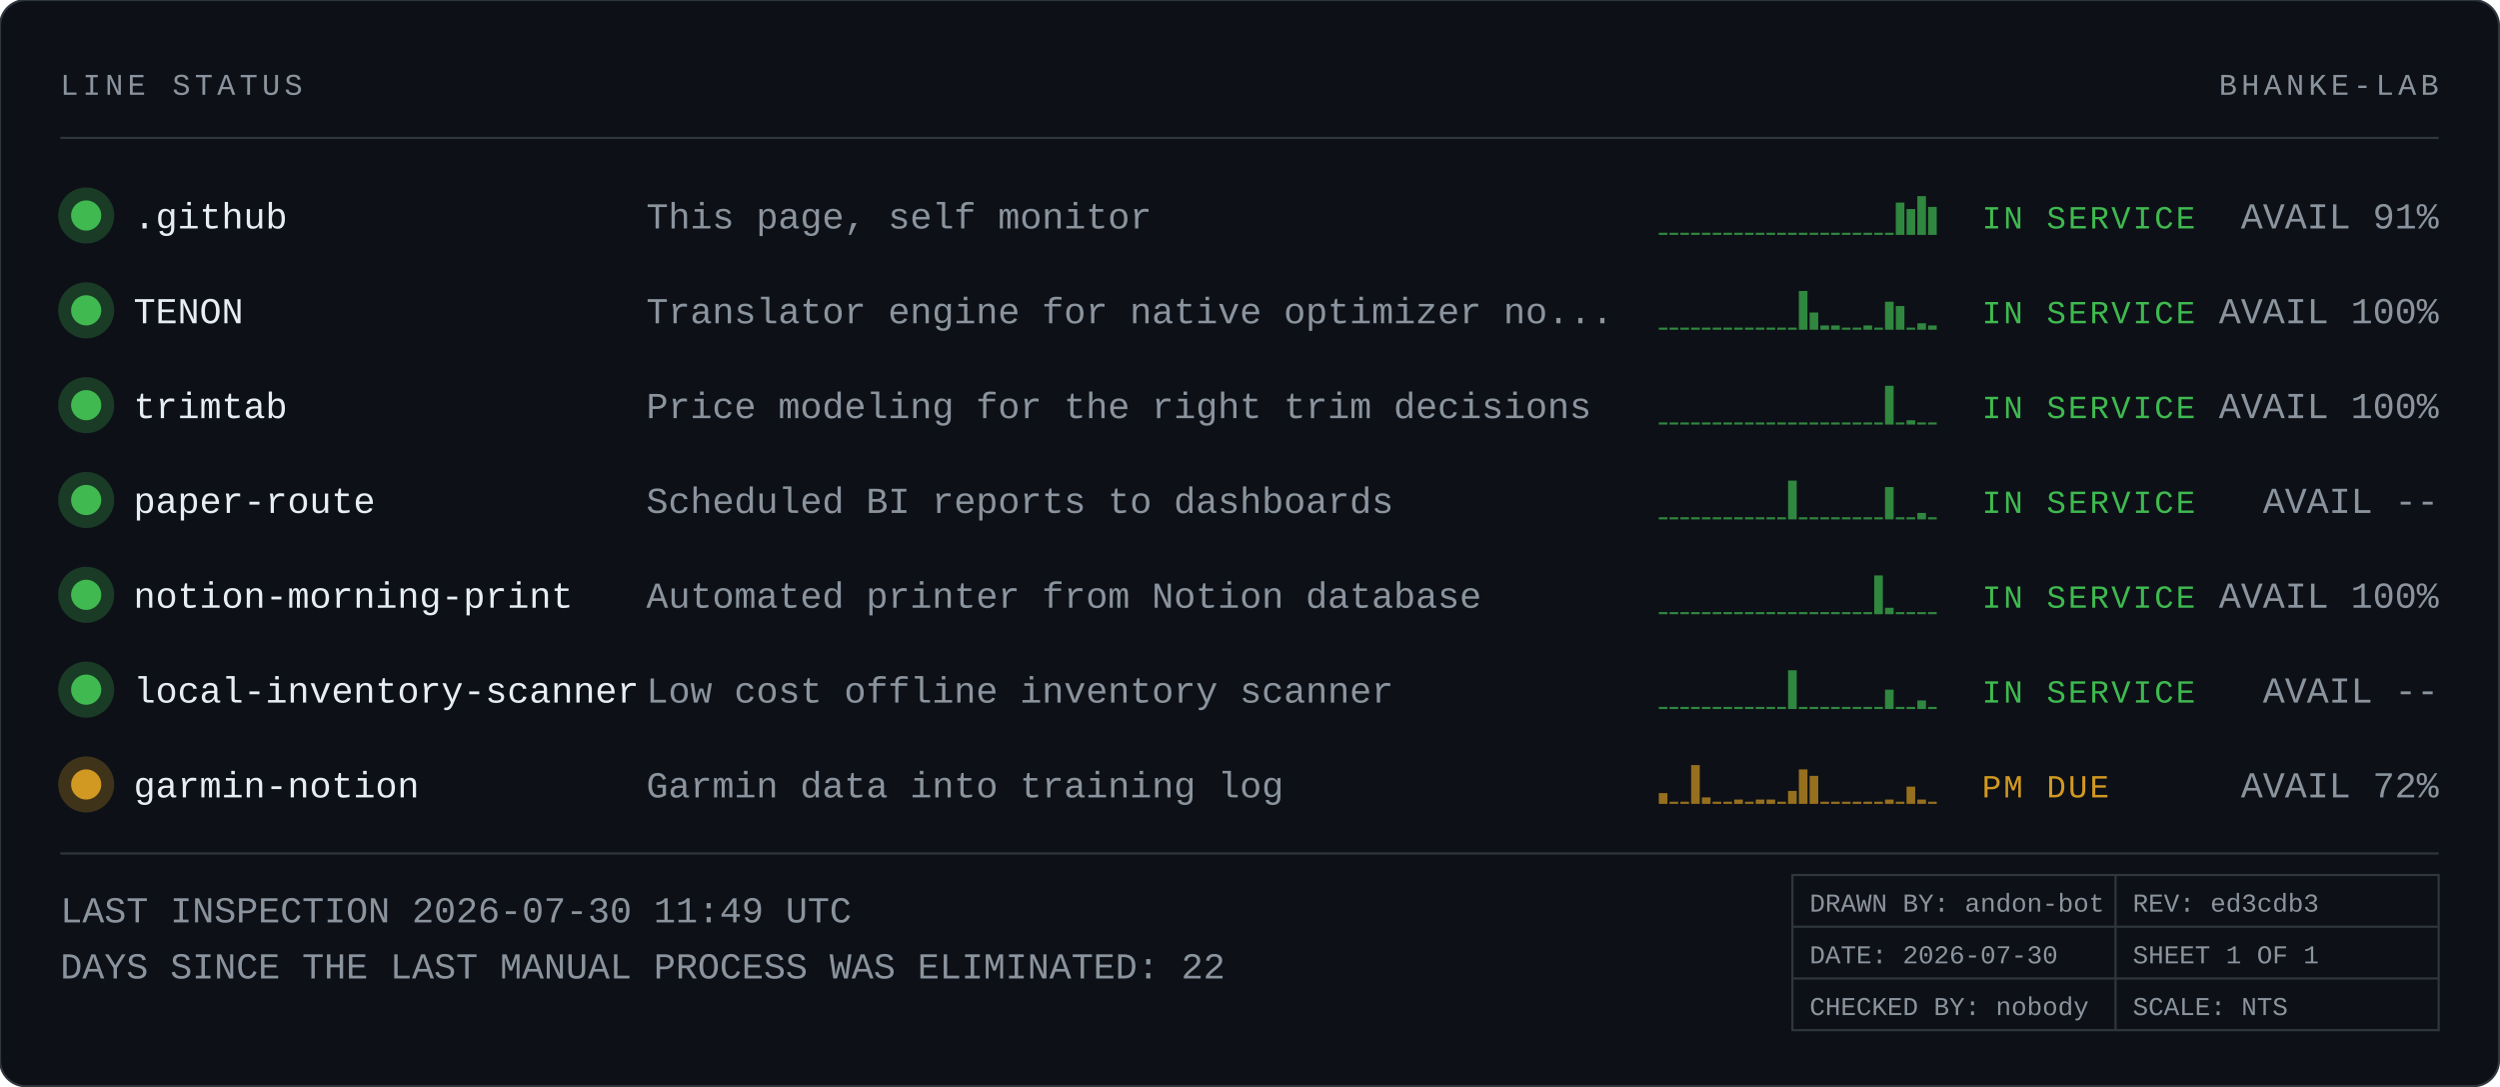
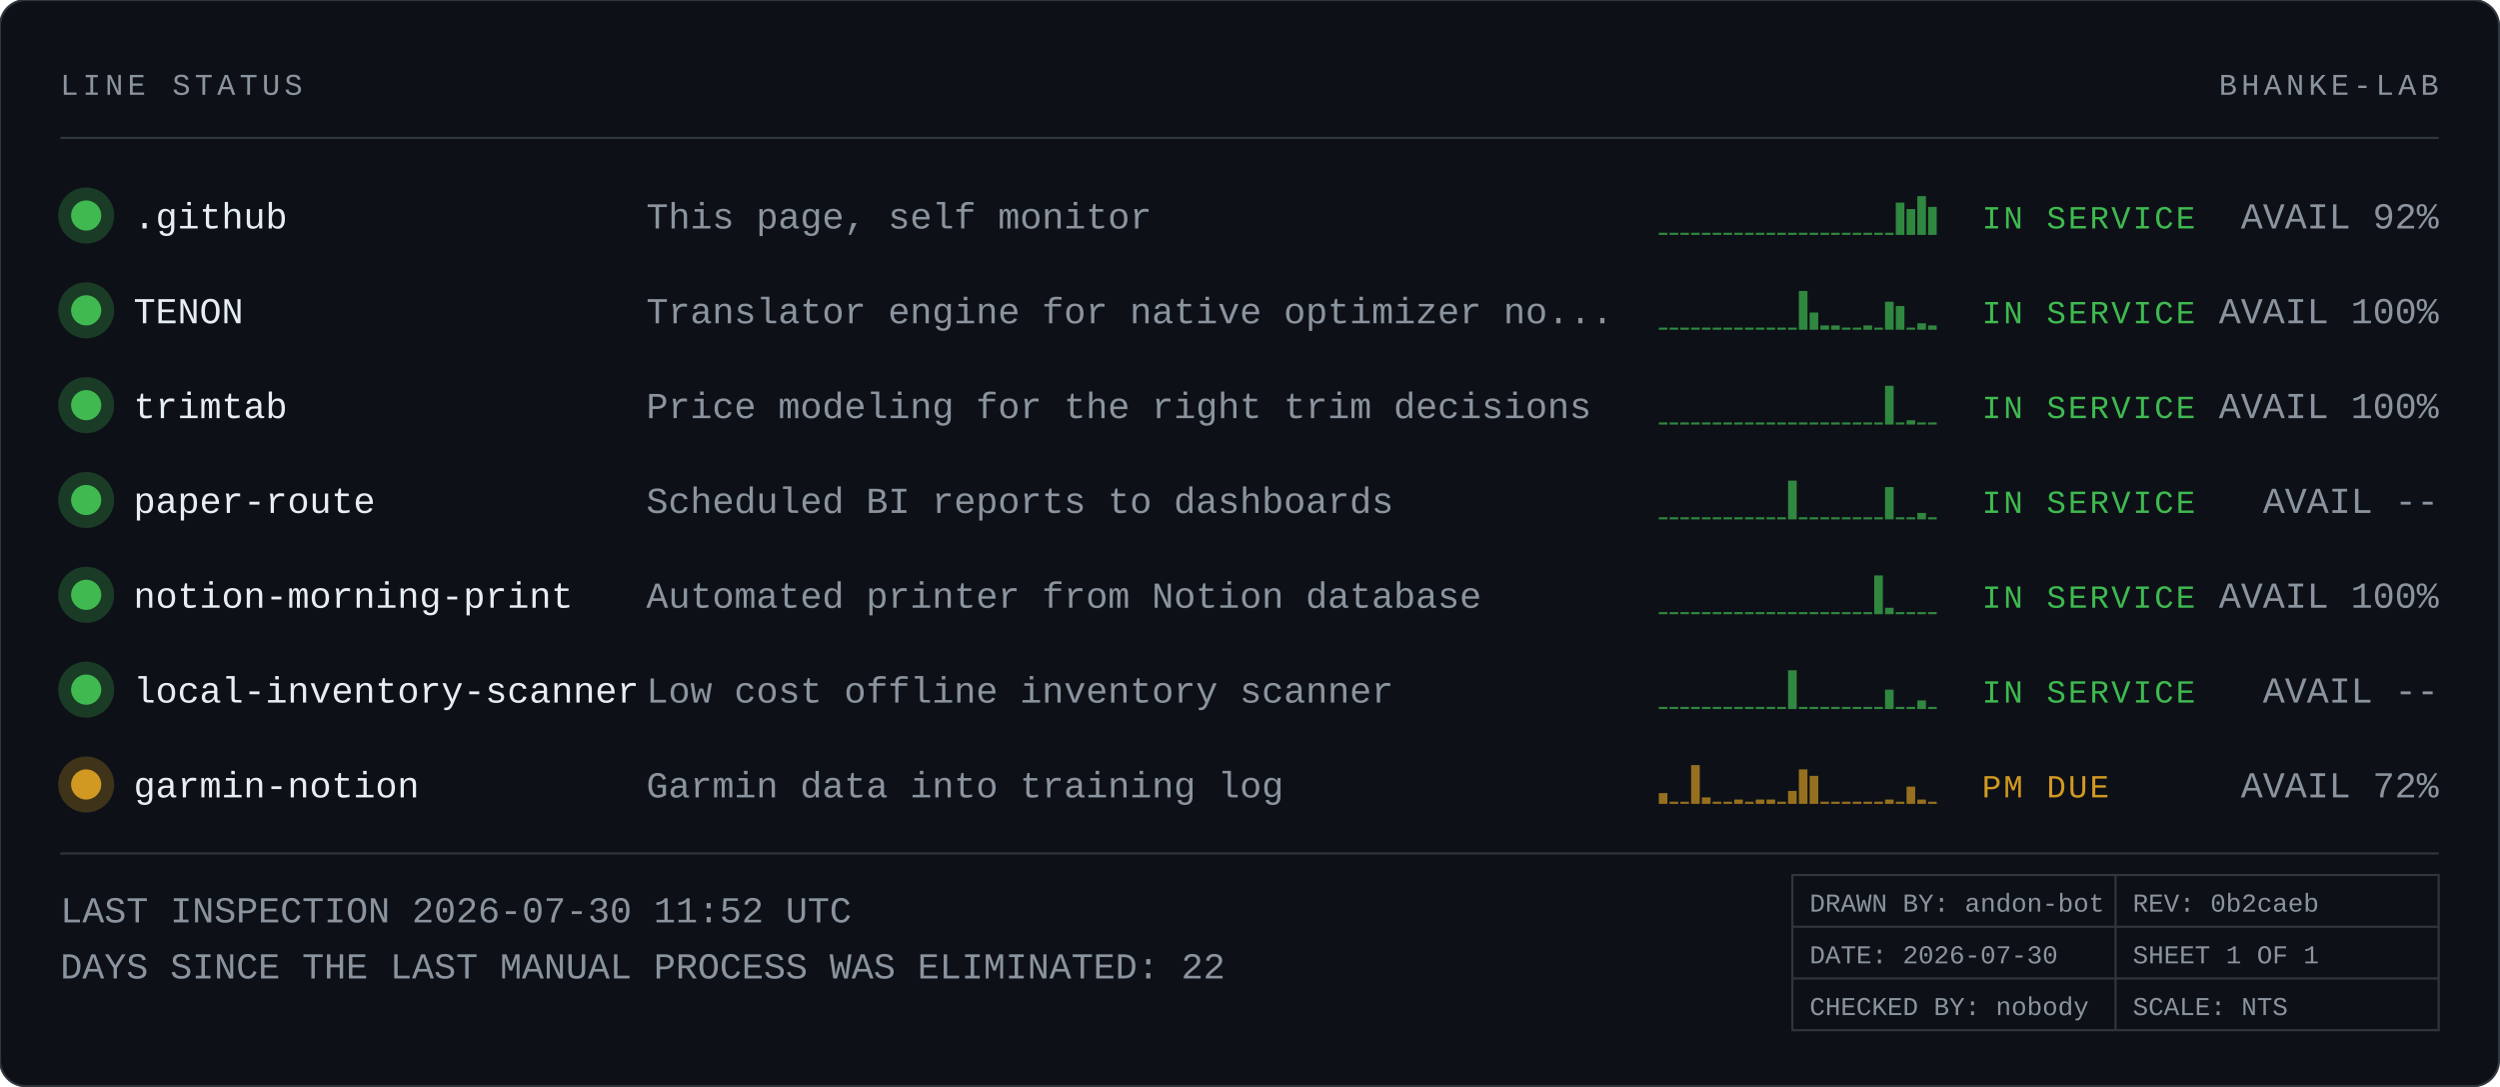
<svg xmlns="http://www.w3.org/2000/svg" width="1160" height="504" viewBox="0 0 1160 504" role="img" aria-label="Andon board">
  <style>
text { font-family: Consolas, 'Courier New', monospace; font-size: 17px; }
.hd { fill: #8b949e; font-size: 14px; letter-spacing: 2px; }
.name { fill: #e6edf3; }
.dim { fill: #8b949e; }
.st { font-size: 15px; letter-spacing: 1px; }
.tb { fill: #8b949e; font-size: 12px; }
</style>
  <rect x="0" y="0" width="1160" height="504" rx="12" fill="#0d1117" stroke="#30363d" />
  <text x="28" y="44" class="hd">LINE STATUS</text>
  <text x="1132" y="44" class="hd" text-anchor="end">BHANKE-LAB</text>
  <line x1="28" y1="64" x2="1132" y2="64" stroke="#30363d" />
  <circle cx="40" cy="100" r="13" fill="#3fb950" opacity="0.25" />
  <circle cx="40" cy="100" r="7" fill="#3fb950" />
  <text x="62" y="106" class="name">.github</text>
  <text x="300" y="106" class="dim">This page, self monitor</text>
  <rect x="770" y="108" width="4" height="1" fill="#3fb950" opacity="0.7" />
  <rect x="775" y="108" width="4" height="1" fill="#3fb950" opacity="0.7" />
  <rect x="780" y="108" width="4" height="1" fill="#3fb950" opacity="0.7" />
  <rect x="785" y="108" width="4" height="1" fill="#3fb950" opacity="0.7" />
  <rect x="790" y="108" width="4" height="1" fill="#3fb950" opacity="0.7" />
  <rect x="795" y="108" width="4" height="1" fill="#3fb950" opacity="0.7" />
  <rect x="800" y="108" width="4" height="1" fill="#3fb950" opacity="0.7" />
  <rect x="805" y="108" width="4" height="1" fill="#3fb950" opacity="0.7" />
  <rect x="810" y="108" width="4" height="1" fill="#3fb950" opacity="0.7" />
  <rect x="815" y="108" width="4" height="1" fill="#3fb950" opacity="0.7" />
  <rect x="820" y="108" width="4" height="1" fill="#3fb950" opacity="0.7" />
  <rect x="825" y="108" width="4" height="1" fill="#3fb950" opacity="0.7" />
  <rect x="830" y="108" width="4" height="1" fill="#3fb950" opacity="0.7" />
  <rect x="835" y="108" width="4" height="1" fill="#3fb950" opacity="0.7" />
  <rect x="840" y="108" width="4" height="1" fill="#3fb950" opacity="0.7" />
  <rect x="845" y="108" width="4" height="1" fill="#3fb950" opacity="0.7" />
  <rect x="850" y="108" width="4" height="1" fill="#3fb950" opacity="0.7" />
  <rect x="855" y="108" width="4" height="1" fill="#3fb950" opacity="0.7" />
  <rect x="860" y="108" width="4" height="1" fill="#3fb950" opacity="0.7" />
  <rect x="865" y="108" width="4" height="1" fill="#3fb950" opacity="0.7" />
  <rect x="870" y="108" width="4" height="1" fill="#3fb950" opacity="0.7" />
  <rect x="875" y="108" width="4" height="1" fill="#3fb950" opacity="0.7" />
  <rect x="880" y="94" width="4" height="15" fill="#3fb950" opacity="0.7" />
  <rect x="885" y="97" width="4" height="12" fill="#3fb950" opacity="0.7" />
  <rect x="890" y="91" width="4" height="18" fill="#3fb950" opacity="0.7" />
  <rect x="895" y="96" width="4" height="13" fill="#3fb950" opacity="0.7" />
  <text x="920" y="106" class="st" fill="#3fb950">IN SERVICE</text>
-   <text x="1132" y="106" class="dim" text-anchor="end">AVAIL 91%</text>
+   <text x="1132" y="106" class="dim" text-anchor="end">AVAIL 92%</text>
  <circle cx="40" cy="144" r="13" fill="#3fb950" opacity="0.25" />
  <circle cx="40" cy="144" r="7" fill="#3fb950" />
  <text x="62" y="150" class="name">TENON</text>
  <text x="300" y="150" class="dim">Translator engine for native optimizer no...</text>
  <rect x="770" y="152" width="4" height="1" fill="#3fb950" opacity="0.7" />
  <rect x="775" y="152" width="4" height="1" fill="#3fb950" opacity="0.7" />
  <rect x="780" y="152" width="4" height="1" fill="#3fb950" opacity="0.7" />
  <rect x="785" y="152" width="4" height="1" fill="#3fb950" opacity="0.7" />
  <rect x="790" y="152" width="4" height="1" fill="#3fb950" opacity="0.7" />
  <rect x="795" y="152" width="4" height="1" fill="#3fb950" opacity="0.7" />
  <rect x="800" y="152" width="4" height="1" fill="#3fb950" opacity="0.7" />
  <rect x="805" y="152" width="4" height="1" fill="#3fb950" opacity="0.7" />
  <rect x="810" y="152" width="4" height="1" fill="#3fb950" opacity="0.7" />
  <rect x="815" y="152" width="4" height="1" fill="#3fb950" opacity="0.7" />
  <rect x="820" y="152" width="4" height="1" fill="#3fb950" opacity="0.7" />
  <rect x="825" y="152" width="4" height="1" fill="#3fb950" opacity="0.7" />
  <rect x="830" y="152" width="4" height="1" fill="#3fb950" opacity="0.7" />
  <rect x="835" y="135" width="4" height="18" fill="#3fb950" opacity="0.7" />
  <rect x="840" y="145" width="4" height="8" fill="#3fb950" opacity="0.7" />
  <rect x="845" y="151" width="4" height="2" fill="#3fb950" opacity="0.7" />
  <rect x="850" y="151" width="4" height="2" fill="#3fb950" opacity="0.7" />
  <rect x="855" y="152" width="4" height="1" fill="#3fb950" opacity="0.7" />
  <rect x="860" y="152" width="4" height="1" fill="#3fb950" opacity="0.7" />
  <rect x="865" y="151" width="4" height="2" fill="#3fb950" opacity="0.7" />
  <rect x="870" y="152" width="4" height="1" fill="#3fb950" opacity="0.7" />
  <rect x="875" y="140" width="4" height="13" fill="#3fb950" opacity="0.7" />
  <rect x="880" y="142" width="4" height="11" fill="#3fb950" opacity="0.7" />
  <rect x="885" y="152" width="4" height="1" fill="#3fb950" opacity="0.7" />
  <rect x="890" y="150" width="4" height="3" fill="#3fb950" opacity="0.7" />
  <rect x="895" y="151" width="4" height="2" fill="#3fb950" opacity="0.7" />
  <text x="920" y="150" class="st" fill="#3fb950">IN SERVICE</text>
  <text x="1132" y="150" class="dim" text-anchor="end">AVAIL 100%</text>
  <circle cx="40" cy="188" r="13" fill="#3fb950" opacity="0.25" />
  <circle cx="40" cy="188" r="7" fill="#3fb950" />
  <text x="62" y="194" class="name">trimtab</text>
  <text x="300" y="194" class="dim">Price modeling for the right trim decisions</text>
  <rect x="770" y="196" width="4" height="1" fill="#3fb950" opacity="0.7" />
  <rect x="775" y="196" width="4" height="1" fill="#3fb950" opacity="0.7" />
  <rect x="780" y="196" width="4" height="1" fill="#3fb950" opacity="0.7" />
  <rect x="785" y="196" width="4" height="1" fill="#3fb950" opacity="0.7" />
  <rect x="790" y="196" width="4" height="1" fill="#3fb950" opacity="0.7" />
  <rect x="795" y="196" width="4" height="1" fill="#3fb950" opacity="0.7" />
  <rect x="800" y="196" width="4" height="1" fill="#3fb950" opacity="0.7" />
  <rect x="805" y="196" width="4" height="1" fill="#3fb950" opacity="0.7" />
  <rect x="810" y="196" width="4" height="1" fill="#3fb950" opacity="0.7" />
  <rect x="815" y="196" width="4" height="1" fill="#3fb950" opacity="0.7" />
  <rect x="820" y="196" width="4" height="1" fill="#3fb950" opacity="0.7" />
  <rect x="825" y="196" width="4" height="1" fill="#3fb950" opacity="0.7" />
  <rect x="830" y="196" width="4" height="1" fill="#3fb950" opacity="0.7" />
  <rect x="835" y="196" width="4" height="1" fill="#3fb950" opacity="0.7" />
  <rect x="840" y="196" width="4" height="1" fill="#3fb950" opacity="0.7" />
  <rect x="845" y="196" width="4" height="1" fill="#3fb950" opacity="0.7" />
  <rect x="850" y="196" width="4" height="1" fill="#3fb950" opacity="0.7" />
  <rect x="855" y="196" width="4" height="1" fill="#3fb950" opacity="0.7" />
  <rect x="860" y="196" width="4" height="1" fill="#3fb950" opacity="0.7" />
  <rect x="865" y="196" width="4" height="1" fill="#3fb950" opacity="0.7" />
  <rect x="870" y="196" width="4" height="1" fill="#3fb950" opacity="0.7" />
  <rect x="875" y="179" width="4" height="18" fill="#3fb950" opacity="0.7" />
  <rect x="880" y="196" width="4" height="1" fill="#3fb950" opacity="0.7" />
  <rect x="885" y="195" width="4" height="2" fill="#3fb950" opacity="0.7" />
  <rect x="890" y="196" width="4" height="1" fill="#3fb950" opacity="0.7" />
  <rect x="895" y="196" width="4" height="1" fill="#3fb950" opacity="0.7" />
  <text x="920" y="194" class="st" fill="#3fb950">IN SERVICE</text>
  <text x="1132" y="194" class="dim" text-anchor="end">AVAIL 100%</text>
  <circle cx="40" cy="232" r="13" fill="#3fb950" opacity="0.25" />
  <circle cx="40" cy="232" r="7" fill="#3fb950" />
  <text x="62" y="238" class="name">paper-route</text>
  <text x="300" y="238" class="dim">Scheduled BI reports to dashboards</text>
  <rect x="770" y="240" width="4" height="1" fill="#3fb950" opacity="0.7" />
  <rect x="775" y="240" width="4" height="1" fill="#3fb950" opacity="0.7" />
  <rect x="780" y="240" width="4" height="1" fill="#3fb950" opacity="0.7" />
  <rect x="785" y="240" width="4" height="1" fill="#3fb950" opacity="0.7" />
  <rect x="790" y="240" width="4" height="1" fill="#3fb950" opacity="0.7" />
  <rect x="795" y="240" width="4" height="1" fill="#3fb950" opacity="0.7" />
  <rect x="800" y="240" width="4" height="1" fill="#3fb950" opacity="0.7" />
  <rect x="805" y="240" width="4" height="1" fill="#3fb950" opacity="0.7" />
  <rect x="810" y="240" width="4" height="1" fill="#3fb950" opacity="0.7" />
  <rect x="815" y="240" width="4" height="1" fill="#3fb950" opacity="0.7" />
  <rect x="820" y="240" width="4" height="1" fill="#3fb950" opacity="0.7" />
  <rect x="825" y="240" width="4" height="1" fill="#3fb950" opacity="0.7" />
  <rect x="830" y="223" width="4" height="18" fill="#3fb950" opacity="0.7" />
  <rect x="835" y="240" width="4" height="1" fill="#3fb950" opacity="0.7" />
  <rect x="840" y="240" width="4" height="1" fill="#3fb950" opacity="0.7" />
  <rect x="845" y="240" width="4" height="1" fill="#3fb950" opacity="0.7" />
  <rect x="850" y="240" width="4" height="1" fill="#3fb950" opacity="0.7" />
  <rect x="855" y="240" width="4" height="1" fill="#3fb950" opacity="0.7" />
  <rect x="860" y="240" width="4" height="1" fill="#3fb950" opacity="0.7" />
  <rect x="865" y="240" width="4" height="1" fill="#3fb950" opacity="0.7" />
  <rect x="870" y="240" width="4" height="1" fill="#3fb950" opacity="0.7" />
  <rect x="875" y="226" width="4" height="15" fill="#3fb950" opacity="0.7" />
  <rect x="880" y="240" width="4" height="1" fill="#3fb950" opacity="0.7" />
  <rect x="885" y="240" width="4" height="1" fill="#3fb950" opacity="0.7" />
  <rect x="890" y="238" width="4" height="3" fill="#3fb950" opacity="0.7" />
  <rect x="895" y="240" width="4" height="1" fill="#3fb950" opacity="0.7" />
  <text x="920" y="238" class="st" fill="#3fb950">IN SERVICE</text>
  <text x="1132" y="238" class="dim" text-anchor="end">AVAIL --</text>
  <circle cx="40" cy="276" r="13" fill="#3fb950" opacity="0.25" />
  <circle cx="40" cy="276" r="7" fill="#3fb950" />
  <text x="62" y="282" class="name">notion-morning-print</text>
  <text x="300" y="282" class="dim">Automated printer from Notion database</text>
  <rect x="770" y="284" width="4" height="1" fill="#3fb950" opacity="0.7" />
  <rect x="775" y="284" width="4" height="1" fill="#3fb950" opacity="0.7" />
  <rect x="780" y="284" width="4" height="1" fill="#3fb950" opacity="0.7" />
  <rect x="785" y="284" width="4" height="1" fill="#3fb950" opacity="0.7" />
  <rect x="790" y="284" width="4" height="1" fill="#3fb950" opacity="0.7" />
  <rect x="795" y="284" width="4" height="1" fill="#3fb950" opacity="0.7" />
  <rect x="800" y="284" width="4" height="1" fill="#3fb950" opacity="0.7" />
  <rect x="805" y="284" width="4" height="1" fill="#3fb950" opacity="0.7" />
  <rect x="810" y="284" width="4" height="1" fill="#3fb950" opacity="0.7" />
  <rect x="815" y="284" width="4" height="1" fill="#3fb950" opacity="0.7" />
  <rect x="820" y="284" width="4" height="1" fill="#3fb950" opacity="0.7" />
  <rect x="825" y="284" width="4" height="1" fill="#3fb950" opacity="0.7" />
  <rect x="830" y="284" width="4" height="1" fill="#3fb950" opacity="0.7" />
  <rect x="835" y="284" width="4" height="1" fill="#3fb950" opacity="0.7" />
  <rect x="840" y="284" width="4" height="1" fill="#3fb950" opacity="0.7" />
  <rect x="845" y="284" width="4" height="1" fill="#3fb950" opacity="0.7" />
  <rect x="850" y="284" width="4" height="1" fill="#3fb950" opacity="0.7" />
  <rect x="855" y="284" width="4" height="1" fill="#3fb950" opacity="0.7" />
  <rect x="860" y="284" width="4" height="1" fill="#3fb950" opacity="0.7" />
  <rect x="865" y="284" width="4" height="1" fill="#3fb950" opacity="0.7" />
  <rect x="870" y="267" width="4" height="18" fill="#3fb950" opacity="0.7" />
  <rect x="875" y="282" width="4" height="3" fill="#3fb950" opacity="0.7" />
  <rect x="880" y="284" width="4" height="1" fill="#3fb950" opacity="0.7" />
  <rect x="885" y="284" width="4" height="1" fill="#3fb950" opacity="0.7" />
  <rect x="890" y="284" width="4" height="1" fill="#3fb950" opacity="0.7" />
  <rect x="895" y="284" width="4" height="1" fill="#3fb950" opacity="0.7" />
  <text x="920" y="282" class="st" fill="#3fb950">IN SERVICE</text>
  <text x="1132" y="282" class="dim" text-anchor="end">AVAIL 100%</text>
  <circle cx="40" cy="320" r="13" fill="#3fb950" opacity="0.25" />
  <circle cx="40" cy="320" r="7" fill="#3fb950" />
  <text x="62" y="326" class="name">local-inventory-scanner</text>
  <text x="300" y="326" class="dim">Low cost offline inventory scanner</text>
  <rect x="770" y="328" width="4" height="1" fill="#3fb950" opacity="0.7" />
  <rect x="775" y="328" width="4" height="1" fill="#3fb950" opacity="0.7" />
  <rect x="780" y="328" width="4" height="1" fill="#3fb950" opacity="0.7" />
  <rect x="785" y="328" width="4" height="1" fill="#3fb950" opacity="0.7" />
  <rect x="790" y="328" width="4" height="1" fill="#3fb950" opacity="0.7" />
  <rect x="795" y="328" width="4" height="1" fill="#3fb950" opacity="0.7" />
  <rect x="800" y="328" width="4" height="1" fill="#3fb950" opacity="0.7" />
  <rect x="805" y="328" width="4" height="1" fill="#3fb950" opacity="0.7" />
  <rect x="810" y="328" width="4" height="1" fill="#3fb950" opacity="0.7" />
  <rect x="815" y="328" width="4" height="1" fill="#3fb950" opacity="0.7" />
  <rect x="820" y="328" width="4" height="1" fill="#3fb950" opacity="0.7" />
  <rect x="825" y="328" width="4" height="1" fill="#3fb950" opacity="0.7" />
  <rect x="830" y="311" width="4" height="18" fill="#3fb950" opacity="0.7" />
  <rect x="835" y="328" width="4" height="1" fill="#3fb950" opacity="0.7" />
  <rect x="840" y="328" width="4" height="1" fill="#3fb950" opacity="0.7" />
  <rect x="845" y="328" width="4" height="1" fill="#3fb950" opacity="0.7" />
  <rect x="850" y="328" width="4" height="1" fill="#3fb950" opacity="0.7" />
  <rect x="855" y="328" width="4" height="1" fill="#3fb950" opacity="0.7" />
  <rect x="860" y="328" width="4" height="1" fill="#3fb950" opacity="0.7" />
  <rect x="865" y="328" width="4" height="1" fill="#3fb950" opacity="0.7" />
  <rect x="870" y="328" width="4" height="1" fill="#3fb950" opacity="0.7" />
  <rect x="875" y="320" width="4" height="9" fill="#3fb950" opacity="0.7" />
  <rect x="880" y="328" width="4" height="1" fill="#3fb950" opacity="0.7" />
  <rect x="885" y="328" width="4" height="1" fill="#3fb950" opacity="0.7" />
  <rect x="890" y="325" width="4" height="4" fill="#3fb950" opacity="0.7" />
  <rect x="895" y="328" width="4" height="1" fill="#3fb950" opacity="0.7" />
  <text x="920" y="326" class="st" fill="#3fb950">IN SERVICE</text>
  <text x="1132" y="326" class="dim" text-anchor="end">AVAIL --</text>
  <circle cx="40" cy="364" r="13" fill="#d29922" opacity="0.25">
    <animate attributeName="opacity" values="0.25;0.8;0.25" dur="2s" repeatCount="indefinite" />
  </circle>
  <circle cx="40" cy="364" r="7" fill="#d29922" />
  <text x="62" y="370" class="name">garmin-notion</text>
  <text x="300" y="370" class="dim">Garmin data into training log</text>
  <rect x="770" y="368" width="4" height="5" fill="#d29922" opacity="0.7" />
  <rect x="775" y="372" width="4" height="1" fill="#d29922" opacity="0.7" />
  <rect x="780" y="372" width="4" height="1" fill="#d29922" opacity="0.7" />
  <rect x="785" y="355" width="4" height="18" fill="#d29922" opacity="0.7" />
  <rect x="790" y="370" width="4" height="3" fill="#d29922" opacity="0.7" />
  <rect x="795" y="372" width="4" height="1" fill="#d29922" opacity="0.7" />
  <rect x="800" y="372" width="4" height="1" fill="#d29922" opacity="0.7" />
  <rect x="805" y="371" width="4" height="2" fill="#d29922" opacity="0.7" />
  <rect x="810" y="372" width="4" height="1" fill="#d29922" opacity="0.7" />
  <rect x="815" y="371" width="4" height="2" fill="#d29922" opacity="0.7" />
  <rect x="820" y="371" width="4" height="2" fill="#d29922" opacity="0.7" />
  <rect x="825" y="372" width="4" height="1" fill="#d29922" opacity="0.7" />
  <rect x="830" y="367" width="4" height="6" fill="#d29922" opacity="0.7" />
  <rect x="835" y="357" width="4" height="16" fill="#d29922" opacity="0.7" />
  <rect x="840" y="360" width="4" height="13" fill="#d29922" opacity="0.7" />
  <rect x="845" y="372" width="4" height="1" fill="#d29922" opacity="0.7" />
  <rect x="850" y="372" width="4" height="1" fill="#d29922" opacity="0.7" />
  <rect x="855" y="372" width="4" height="1" fill="#d29922" opacity="0.7" />
  <rect x="860" y="372" width="4" height="1" fill="#d29922" opacity="0.7" />
  <rect x="865" y="372" width="4" height="1" fill="#d29922" opacity="0.7" />
  <rect x="870" y="372" width="4" height="1" fill="#d29922" opacity="0.7" />
  <rect x="875" y="371" width="4" height="2" fill="#d29922" opacity="0.7" />
  <rect x="880" y="372" width="4" height="1" fill="#d29922" opacity="0.7" />
  <rect x="885" y="365" width="4" height="8" fill="#d29922" opacity="0.7" />
  <rect x="890" y="371" width="4" height="2" fill="#d29922" opacity="0.7" />
  <rect x="895" y="372" width="4" height="1" fill="#d29922" opacity="0.7" />
  <text x="920" y="370" class="st" fill="#d29922">PM DUE</text>
  <text x="1132" y="370" class="dim" text-anchor="end">AVAIL 72%</text>
  <line x1="28" y1="396" x2="1132" y2="396" stroke="#30363d" />
-   <text x="28" y="428" class="dim">LAST INSPECTION 2026-07-30 11:49 UTC</text>
+   <text x="28" y="428" class="dim">LAST INSPECTION 2026-07-30 11:52 UTC</text>
  <text x="28" y="454" class="dim">DAYS SINCE THE LAST MANUAL PROCESS WAS ELIMINATED: 22</text>
  <rect x="832" y="406" width="300" height="72" fill="none" stroke="#30363d" />
  <line x1="832" y1="430" x2="1132" y2="430" stroke="#30363d" />
  <line x1="832" y1="454" x2="1132" y2="454" stroke="#30363d" />
  <line x1="982" y1="406" x2="982" y2="478" stroke="#30363d" />
  <text x="840" y="423" class="tb">DRAWN BY: andon-bot</text>
-   <text x="990" y="423" class="tb">REV: ed3cdb3</text>
+   <text x="990" y="423" class="tb">REV: 0b2caeb</text>
  <text x="840" y="447" class="tb">DATE: 2026-07-30</text>
  <text x="990" y="447" class="tb">SHEET 1 OF 1</text>
  <text x="840" y="471" class="tb">CHECKED BY: nobody</text>
  <text x="990" y="471" class="tb">SCALE: NTS</text>
</svg>
